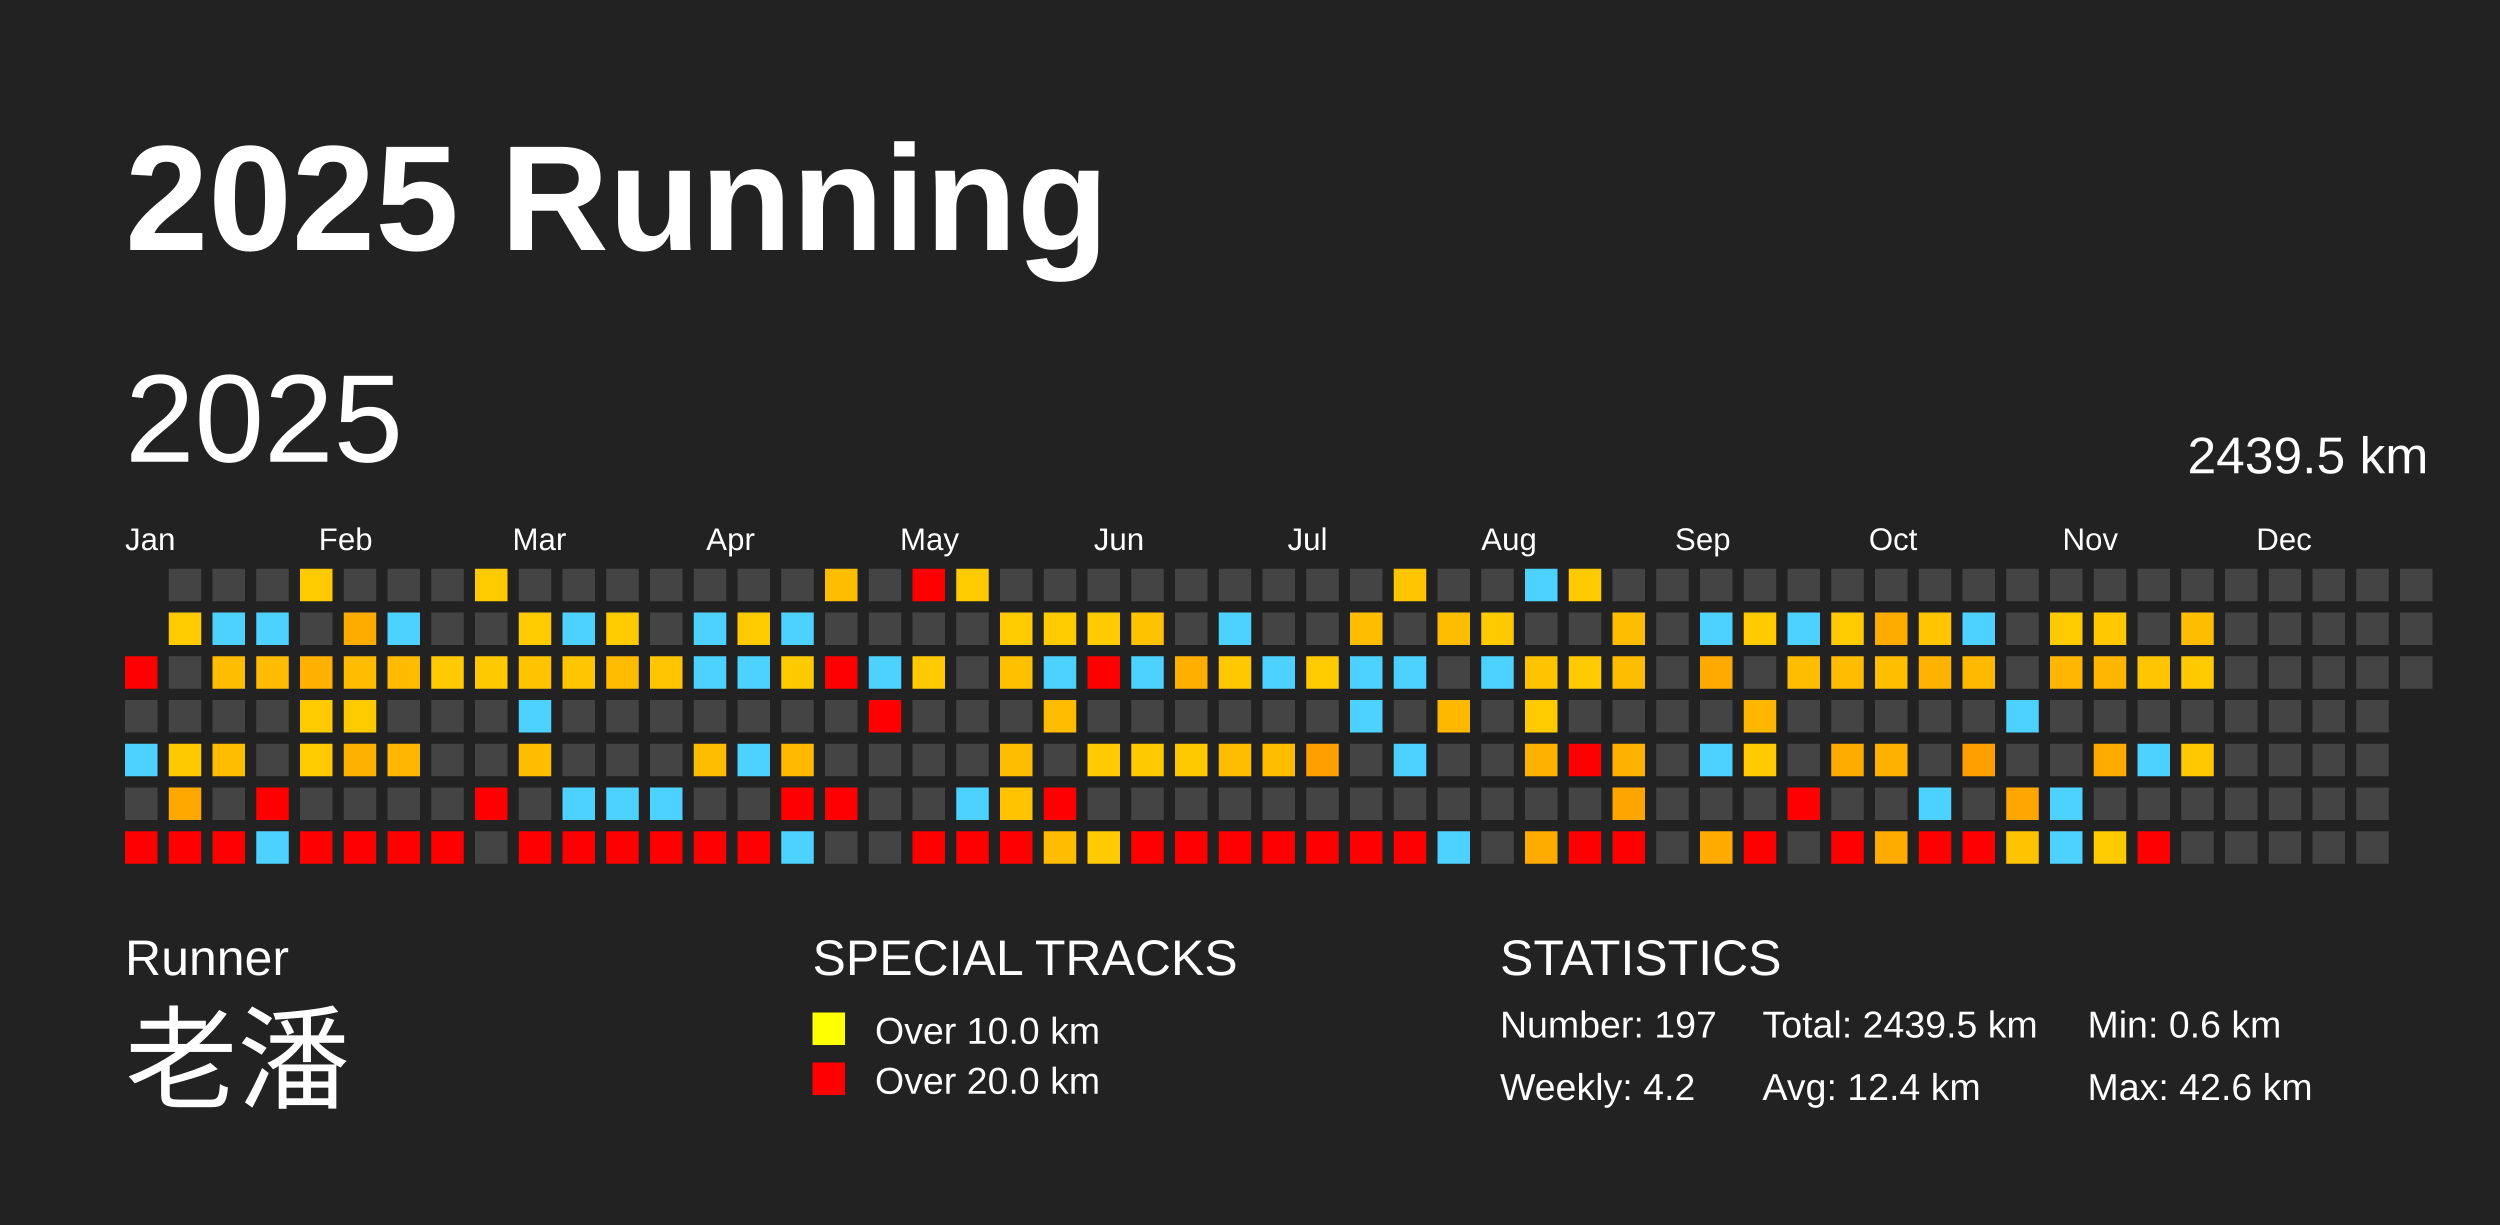
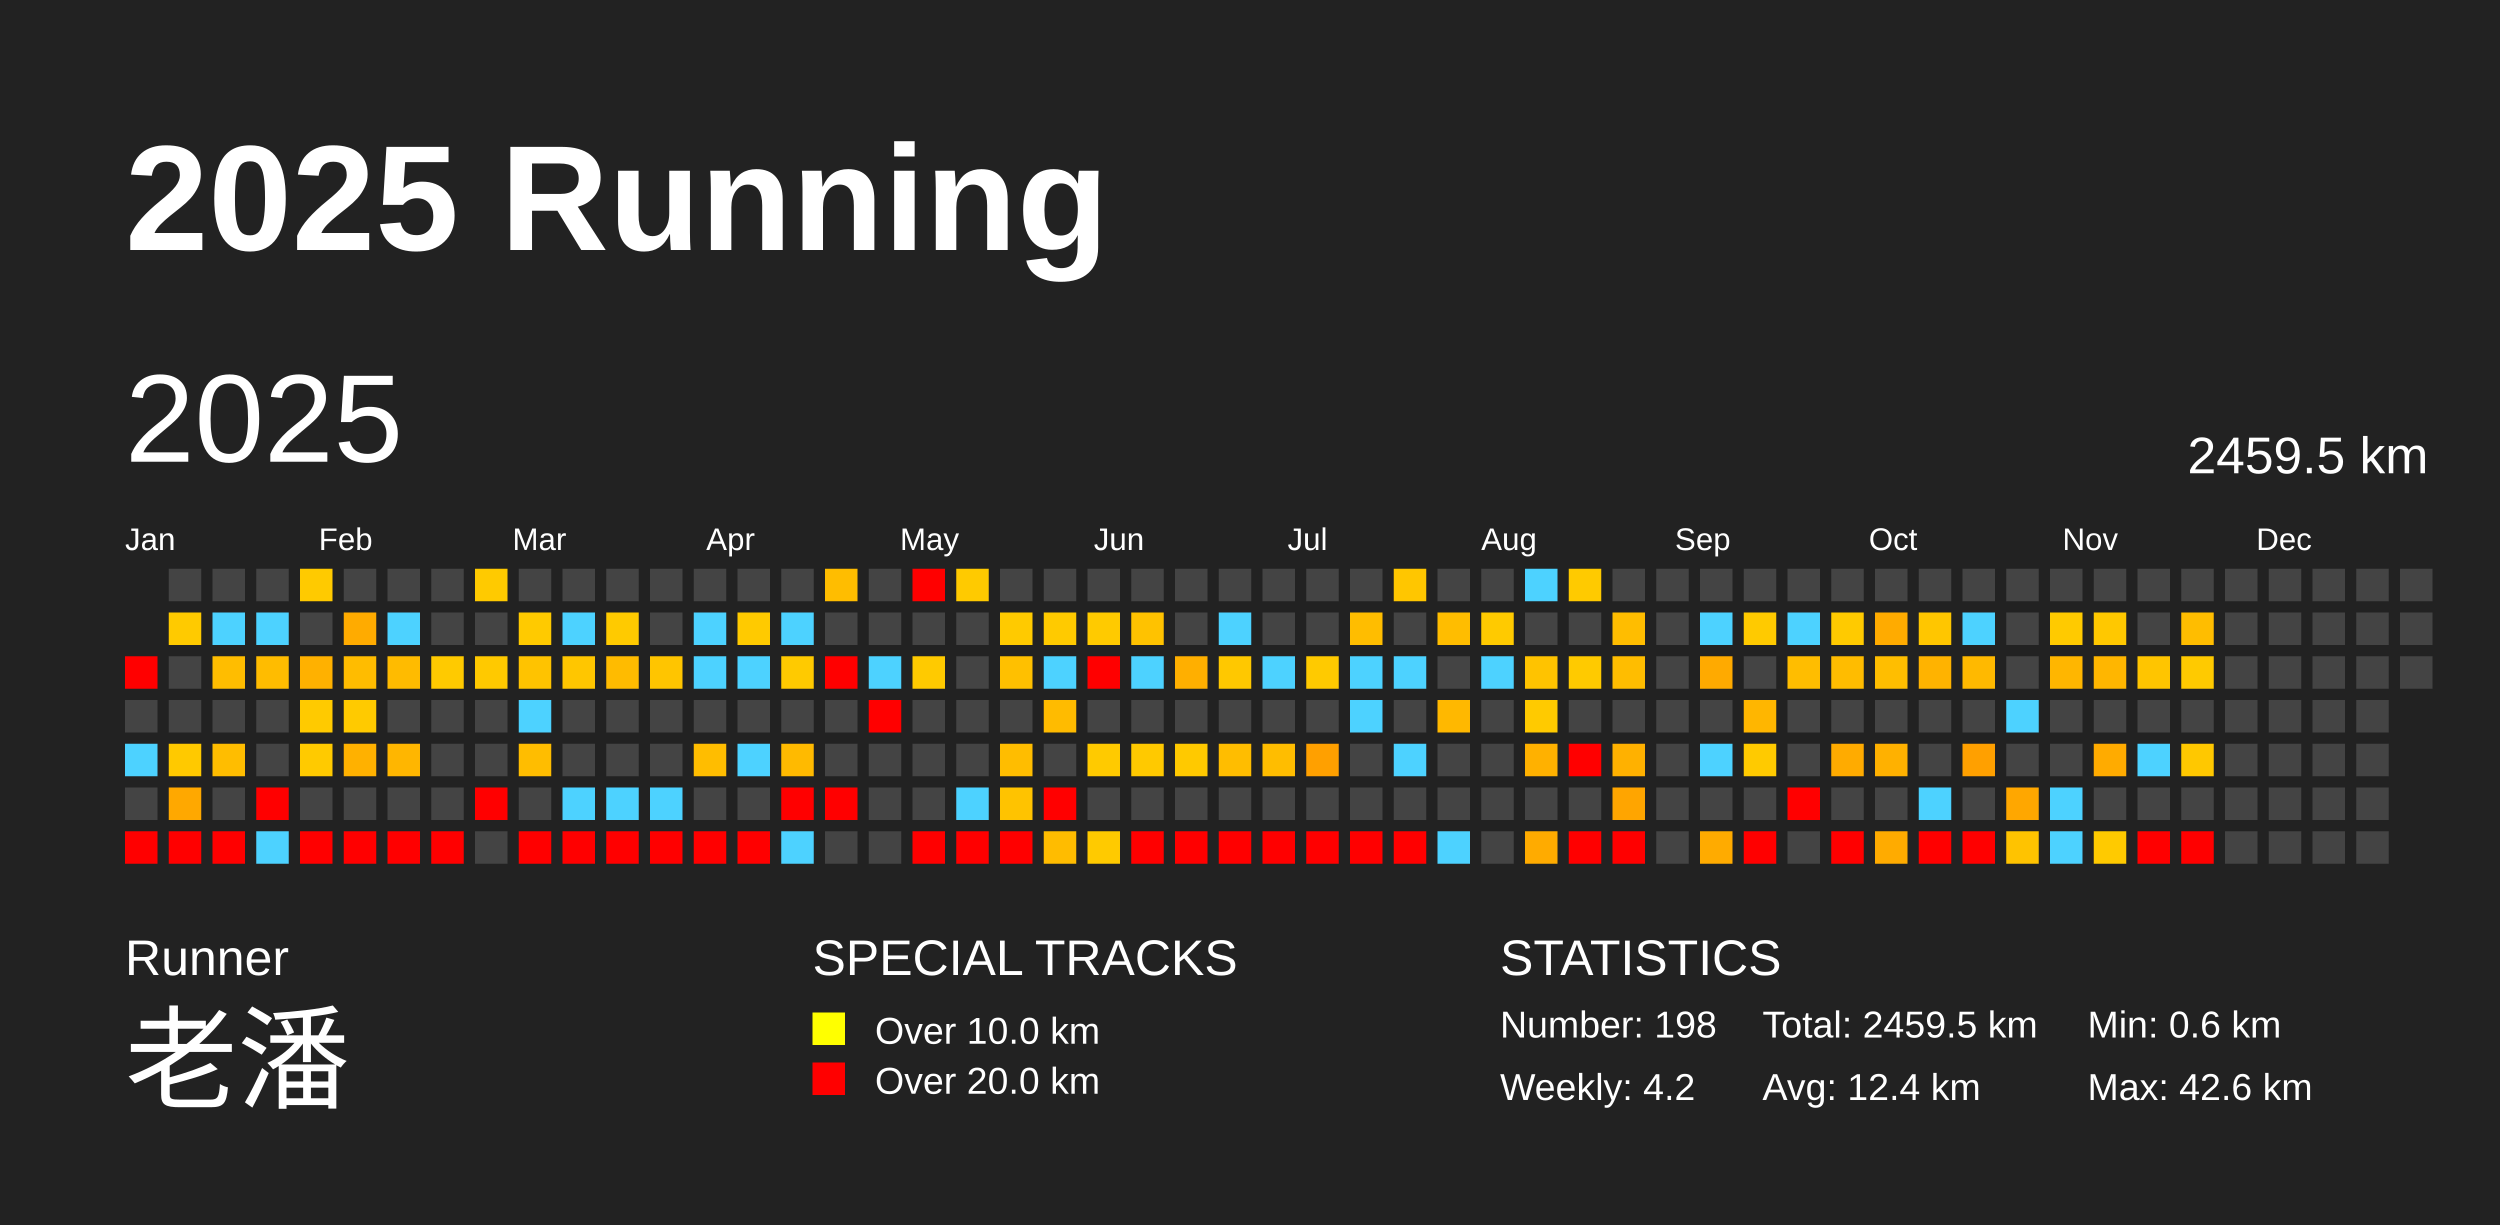
<svg xmlns="http://www.w3.org/2000/svg" baseProfile="full" height="98mm" version="1.1" viewBox="0,0,200,98" width="200mm">
  <defs />
  <rect fill="#222222" height="98" width="200" x="0" y="0" />
  <text fill="#FFFFFF" style="font-size:12px; font-family:Arial; font-weight:bold;" x="10" y="20">2025 Running</text>
  <text fill="#FFFFFF" style="font-size:4px; font-family:Arial" x="10" y="78">Runner</text>
  <text fill="#FFFFFF" style="font-size:9px; font-family:Arial" x="10" y="88">老潘</text>
  <text fill="#FFFFFF" style="font-size:4px; font-family:Arial" x="65" y="78">SPECIAL TRACKS</text>
  <rect fill="yellow" height="2.6" width="2.6" x="65" y="81" />
  <text fill="#FFFFFF" style="font-size:3px; font-family:Arial" x="70" y="83.5">Over 10.0 km</text>
  <rect fill="red" height="2.6" width="2.6" x="65" y="85" />
  <text fill="#FFFFFF" style="font-size:3px; font-family:Arial" x="70" y="87.5">Over 20.0 km</text>
  <text fill="#FFFFFF" style="font-size:4px; font-family:Arial" x="120" y="78">STATISTICS</text>
-   <text fill="#FFFFFF" style="font-size:3px; font-family:Arial" x="120" y="83">Number: 197</text>
+   <text fill="#FFFFFF" style="font-size:3px; font-family:Arial" x="120" y="83">Number: 198</text>
  <text fill="#FFFFFF" style="font-size:3px; font-family:Arial" x="120" y="88">Weekly: 4.2</text>
-   <text fill="#FFFFFF" style="font-size:3px; font-family:Arial" x="141" y="83">Total: 2439.5 km</text>
+   <text fill="#FFFFFF" style="font-size:3px; font-family:Arial" x="141" y="83">Total: 2459.5 km</text>
  <text fill="#FFFFFF" style="font-size:3px; font-family:Arial" x="141" y="88">Avg: 12.4 km</text>
  <text fill="#FFFFFF" style="font-size:3px; font-family:Arial" x="167" y="83">Min: 0.6 km</text>
  <text fill="#FFFFFF" style="font-size:3px; font-family:Arial" x="167" y="88">Max: 42.6 km</text>
  <text dominant-baseline="hanging" fill="#FFFFFF" style="font-size:10.0px; font-family:Arial;" x="10" y="30">2025</text>
-   <text dominant-baseline="hanging" fill="#FFFFFF" style="font-size:4.125px; font-family:Arial;" x="175" y="35">2439.5 km</text>
+   <text dominant-baseline="hanging" fill="#FFFFFF" style="font-size:4.125px; font-family:Arial;" x="175" y="35">2459.5 km</text>
  <text fill="#FFFFFF" style="font-size:2.5px; font-family:Arial" x="10.0" y="44">Jan</text>
  <text fill="#FFFFFF" style="font-size:2.5px; font-family:Arial" x="25.5" y="44">Feb</text>
  <text fill="#FFFFFF" style="font-size:2.5px; font-family:Arial" x="41.0" y="44">Mar</text>
  <text fill="#FFFFFF" style="font-size:2.5px; font-family:Arial" x="56.5" y="44">Apr</text>
  <text fill="#FFFFFF" style="font-size:2.5px; font-family:Arial" x="72.0" y="44">May</text>
  <text fill="#FFFFFF" style="font-size:2.5px; font-family:Arial" x="87.5" y="44">Jun</text>
  <text fill="#FFFFFF" style="font-size:2.5px; font-family:Arial" x="103.0" y="44">Jul</text>
  <text fill="#FFFFFF" style="font-size:2.5px; font-family:Arial" x="118.5" y="44">Aug</text>
  <text fill="#FFFFFF" style="font-size:2.5px; font-family:Arial" x="134.0" y="44">Sep</text>
  <text fill="#FFFFFF" style="font-size:2.5px; font-family:Arial" x="149.5" y="44">Oct</text>
  <text fill="#FFFFFF" style="font-size:2.5px; font-family:Arial" x="165.0" y="44">Nov</text>
  <text fill="#FFFFFF" style="font-size:2.5px; font-family:Arial" x="180.5" y="44">Dec</text>
  <rect fill="red" height="2.6" width="2.6" x="10.0" y="52.5" />
  <rect fill="#444444" height="2.6" width="2.6" x="10.0" y="56.0" />
  <rect fill="#4dd2ff" height="2.6" width="2.6" x="10.0" y="59.5" />
  <rect fill="#444444" height="2.6" width="2.6" x="10.0" y="63.0" />
  <rect fill="red" height="2.6" width="2.6" x="10.0" y="66.5" />
  <rect fill="#444444" height="2.6" width="2.6" x="13.5" y="45.5" />
  <rect fill="#ffca00" height="2.6" width="2.6" x="13.5" y="49.0" />
  <rect fill="#444444" height="2.6" width="2.6" x="13.5" y="52.5" />
  <rect fill="#444444" height="2.6" width="2.6" x="13.5" y="56.0" />
  <rect fill="#ffc900" height="2.6" width="2.6" x="13.5" y="59.5" />
  <rect fill="#ffa800" height="2.6" width="2.6" x="13.5" y="63.0" />
  <rect fill="red" height="2.6" width="2.6" x="13.5" y="66.5" />
  <rect fill="#444444" height="2.6" width="2.6" x="17.0" y="45.5" />
  <rect fill="#4dd2ff" height="2.6" width="2.6" x="17.0" y="49.0" />
  <rect fill="#ffbd00" height="2.6" width="2.6" x="17.0" y="52.5" />
  <rect fill="#444444" height="2.6" width="2.6" x="17.0" y="56.0" />
  <rect fill="#ffbd00" height="2.6" width="2.6" x="17.0" y="59.5" />
  <rect fill="#444444" height="2.6" width="2.6" x="17.0" y="63.0" />
  <rect fill="red" height="2.6" width="2.6" x="17.0" y="66.5" />
  <rect fill="#444444" height="2.6" width="2.6" x="20.5" y="45.5" />
  <rect fill="#4dd2ff" height="2.6" width="2.6" x="20.5" y="49.0" />
  <rect fill="#ffbc00" height="2.6" width="2.6" x="20.5" y="52.5" />
  <rect fill="#444444" height="2.6" width="2.6" x="20.5" y="56.0" />
  <rect fill="#444444" height="2.6" width="2.6" x="20.5" y="59.5" />
  <rect fill="red" height="2.6" width="2.6" x="20.5" y="63.0" />
  <rect fill="#4dd2ff" height="2.6" width="2.6" x="20.5" y="66.5" />
  <rect fill="#ffca00" height="2.6" width="2.6" x="24.0" y="45.5" />
  <rect fill="#444444" height="2.6" width="2.6" x="24.0" y="49.0" />
  <rect fill="#ffb100" height="2.6" width="2.6" x="24.0" y="52.5" />
  <rect fill="#ffca00" height="2.6" width="2.6" x="24.0" y="56.0" />
  <rect fill="#ffca00" height="2.6" width="2.6" x="24.0" y="59.5" />
  <rect fill="#444444" height="2.6" width="2.6" x="24.0" y="63.0" />
  <rect fill="red" height="2.6" width="2.6" x="24.0" y="66.5" />
  <rect fill="#444444" height="2.6" width="2.6" x="27.5" y="45.5" />
  <rect fill="#ffab00" height="2.6" width="2.6" x="27.5" y="49.0" />
  <rect fill="#ffbc00" height="2.6" width="2.6" x="27.5" y="52.5" />
  <rect fill="#ffca00" height="2.6" width="2.6" x="27.5" y="56.0" />
  <rect fill="#ffb100" height="2.6" width="2.6" x="27.5" y="59.5" />
  <rect fill="#444444" height="2.6" width="2.6" x="27.5" y="63.0" />
  <rect fill="red" height="2.6" width="2.6" x="27.5" y="66.5" />
  <rect fill="#444444" height="2.6" width="2.6" x="31.0" y="45.5" />
  <rect fill="#4dd2ff" height="2.6" width="2.6" x="31.0" y="49.0" />
  <rect fill="#ffbb00" height="2.6" width="2.6" x="31.0" y="52.5" />
  <rect fill="#444444" height="2.6" width="2.6" x="31.0" y="56.0" />
  <rect fill="#ffb600" height="2.6" width="2.6" x="31.0" y="59.5" />
  <rect fill="#444444" height="2.6" width="2.6" x="31.0" y="63.0" />
  <rect fill="red" height="2.6" width="2.6" x="31.0" y="66.5" />
  <rect fill="#444444" height="2.6" width="2.6" x="34.5" y="45.5" />
  <rect fill="#444444" height="2.6" width="2.6" x="34.5" y="49.0" />
  <rect fill="#ffca00" height="2.6" width="2.6" x="34.5" y="52.5" />
  <rect fill="#444444" height="2.6" width="2.6" x="34.5" y="56.0" />
  <rect fill="#444444" height="2.6" width="2.6" x="34.5" y="59.5" />
  <rect fill="#444444" height="2.6" width="2.6" x="34.5" y="63.0" />
  <rect fill="red" height="2.6" width="2.6" x="34.5" y="66.5" />
  <rect fill="#ffca00" height="2.6" width="2.6" x="38.0" y="45.5" />
  <rect fill="#444444" height="2.6" width="2.6" x="38.0" y="49.0" />
  <rect fill="#ffc900" height="2.6" width="2.6" x="38.0" y="52.5" />
  <rect fill="#444444" height="2.6" width="2.6" x="38.0" y="56.0" />
  <rect fill="#444444" height="2.6" width="2.6" x="38.0" y="59.5" />
  <rect fill="red" height="2.6" width="2.6" x="38.0" y="63.0" />
  <rect fill="#444444" height="2.6" width="2.6" x="38.0" y="66.5" />
  <rect fill="#444444" height="2.6" width="2.6" x="41.5" y="45.5" />
  <rect fill="#ffca00" height="2.6" width="2.6" x="41.5" y="49.0" />
  <rect fill="#ffc300" height="2.6" width="2.6" x="41.5" y="52.5" />
  <rect fill="#4dd2ff" height="2.6" width="2.6" x="41.5" y="56.0" />
  <rect fill="#ffbd00" height="2.6" width="2.6" x="41.5" y="59.5" />
  <rect fill="#444444" height="2.6" width="2.6" x="41.5" y="63.0" />
  <rect fill="red" height="2.6" width="2.6" x="41.5" y="66.5" />
  <rect fill="#444444" height="2.6" width="2.6" x="45.0" y="45.5" />
  <rect fill="#4dd2ff" height="2.6" width="2.6" x="45.0" y="49.0" />
  <rect fill="#ffc600" height="2.6" width="2.6" x="45.0" y="52.5" />
  <rect fill="#444444" height="2.6" width="2.6" x="45.0" y="56.0" />
  <rect fill="#444444" height="2.6" width="2.6" x="45.0" y="59.5" />
  <rect fill="#4dd2ff" height="2.6" width="2.6" x="45.0" y="63.0" />
  <rect fill="red" height="2.6" width="2.6" x="45.0" y="66.5" />
  <rect fill="#444444" height="2.6" width="2.6" x="48.5" y="45.5" />
  <rect fill="#ffca00" height="2.6" width="2.6" x="48.5" y="49.0" />
  <rect fill="#ffbb00" height="2.6" width="2.6" x="48.5" y="52.5" />
  <rect fill="#444444" height="2.6" width="2.6" x="48.5" y="56.0" />
  <rect fill="#444444" height="2.6" width="2.6" x="48.5" y="59.5" />
  <rect fill="#4dd2ff" height="2.6" width="2.6" x="48.5" y="63.0" />
  <rect fill="red" height="2.6" width="2.6" x="48.5" y="66.5" />
  <rect fill="#444444" height="2.6" width="2.6" x="52.0" y="45.5" />
  <rect fill="#444444" height="2.6" width="2.6" x="52.0" y="49.0" />
  <rect fill="#ffc500" height="2.6" width="2.6" x="52.0" y="52.5" />
  <rect fill="#444444" height="2.6" width="2.6" x="52.0" y="56.0" />
  <rect fill="#444444" height="2.6" width="2.6" x="52.0" y="59.5" />
  <rect fill="#4dd2ff" height="2.6" width="2.6" x="52.0" y="63.0" />
  <rect fill="red" height="2.6" width="2.6" x="52.0" y="66.5" />
  <rect fill="#444444" height="2.6" width="2.6" x="55.5" y="45.5" />
  <rect fill="#4dd2ff" height="2.6" width="2.6" x="55.5" y="49.0" />
  <rect fill="#4dd2ff" height="2.6" width="2.6" x="55.5" y="52.5" />
  <rect fill="#444444" height="2.6" width="2.6" x="55.5" y="56.0" />
  <rect fill="#ffbd00" height="2.6" width="2.6" x="55.5" y="59.5" />
  <rect fill="#444444" height="2.6" width="2.6" x="55.5" y="63.0" />
  <rect fill="red" height="2.6" width="2.6" x="55.5" y="66.5" />
  <rect fill="#444444" height="2.6" width="2.6" x="59.0" y="45.5" />
  <rect fill="#ffca00" height="2.6" width="2.6" x="59.0" y="49.0" />
  <rect fill="#4dd2ff" height="2.6" width="2.6" x="59.0" y="52.5" />
  <rect fill="#444444" height="2.6" width="2.6" x="59.0" y="56.0" />
  <rect fill="#4dd2ff" height="2.6" width="2.6" x="59.0" y="59.5" />
  <rect fill="#444444" height="2.6" width="2.6" x="59.0" y="63.0" />
  <rect fill="red" height="2.6" width="2.6" x="59.0" y="66.5" />
  <rect fill="#444444" height="2.6" width="2.6" x="62.5" y="45.5" />
  <rect fill="#4dd2ff" height="2.6" width="2.6" x="62.5" y="49.0" />
  <rect fill="#ffca00" height="2.6" width="2.6" x="62.5" y="52.5" />
  <rect fill="#444444" height="2.6" width="2.6" x="62.5" y="56.0" />
  <rect fill="#ffba00" height="2.6" width="2.6" x="62.5" y="59.5" />
  <rect fill="red" height="2.6" width="2.6" x="62.5" y="63.0" />
  <rect fill="#4dd2ff" height="2.6" width="2.6" x="62.5" y="66.5" />
  <rect fill="#ffbd00" height="2.6" width="2.6" x="66.0" y="45.5" />
  <rect fill="#444444" height="2.6" width="2.6" x="66.0" y="49.0" />
  <rect fill="red" height="2.6" width="2.6" x="66.0" y="52.5" />
  <rect fill="#444444" height="2.6" width="2.6" x="66.0" y="56.0" />
  <rect fill="#444444" height="2.6" width="2.6" x="66.0" y="59.5" />
  <rect fill="red" height="2.6" width="2.6" x="66.0" y="63.0" />
  <rect fill="#444444" height="2.6" width="2.6" x="66.0" y="66.5" />
  <rect fill="#444444" height="2.6" width="2.6" x="69.5" y="45.5" />
  <rect fill="#444444" height="2.6" width="2.6" x="69.5" y="49.0" />
  <rect fill="#4dd2ff" height="2.6" width="2.6" x="69.5" y="52.5" />
  <rect fill="red" height="2.6" width="2.6" x="69.5" y="56.0" />
  <rect fill="#444444" height="2.6" width="2.6" x="69.5" y="59.5" />
  <rect fill="#444444" height="2.6" width="2.6" x="69.5" y="63.0" />
  <rect fill="#444444" height="2.6" width="2.6" x="69.5" y="66.5" />
  <rect fill="red" height="2.6" width="2.6" x="73.0" y="45.5" />
  <rect fill="#444444" height="2.6" width="2.6" x="73.0" y="49.0" />
  <rect fill="#ffca00" height="2.6" width="2.6" x="73.0" y="52.5" />
  <rect fill="#444444" height="2.6" width="2.6" x="73.0" y="56.0" />
  <rect fill="#444444" height="2.6" width="2.6" x="73.0" y="59.5" />
  <rect fill="#444444" height="2.6" width="2.6" x="73.0" y="63.0" />
  <rect fill="red" height="2.6" width="2.6" x="73.0" y="66.5" />
  <rect fill="#ffca00" height="2.6" width="2.6" x="76.5" y="45.5" />
  <rect fill="#444444" height="2.6" width="2.6" x="76.5" y="49.0" />
  <rect fill="#444444" height="2.6" width="2.6" x="76.5" y="52.5" />
  <rect fill="#444444" height="2.6" width="2.6" x="76.5" y="56.0" />
  <rect fill="#444444" height="2.6" width="2.6" x="76.5" y="59.5" />
  <rect fill="#4dd2ff" height="2.6" width="2.6" x="76.5" y="63.0" />
  <rect fill="red" height="2.6" width="2.6" x="76.5" y="66.5" />
  <rect fill="#444444" height="2.6" width="2.6" x="80.0" y="45.5" />
  <rect fill="#ffca00" height="2.6" width="2.6" x="80.0" y="49.0" />
  <rect fill="#ffc000" height="2.6" width="2.6" x="80.0" y="52.5" />
  <rect fill="#444444" height="2.6" width="2.6" x="80.0" y="56.0" />
  <rect fill="#ffbd00" height="2.6" width="2.6" x="80.0" y="59.5" />
  <rect fill="#ffc300" height="2.6" width="2.6" x="80.0" y="63.0" />
  <rect fill="red" height="2.6" width="2.6" x="80.0" y="66.5" />
  <rect fill="#444444" height="2.6" width="2.6" x="83.5" y="45.5" />
  <rect fill="#ffca00" height="2.6" width="2.6" x="83.5" y="49.0" />
  <rect fill="#4dd2ff" height="2.6" width="2.6" x="83.5" y="52.5" />
  <rect fill="#ffbb00" height="2.6" width="2.6" x="83.5" y="56.0" />
  <rect fill="#444444" height="2.6" width="2.6" x="83.5" y="59.5" />
  <rect fill="red" height="2.6" width="2.6" x="83.5" y="63.0" />
  <rect fill="#ffbc00" height="2.6" width="2.6" x="83.5" y="66.5" />
  <rect fill="#444444" height="2.6" width="2.6" x="87.0" y="45.5" />
  <rect fill="#ffca00" height="2.6" width="2.6" x="87.0" y="49.0" />
  <rect fill="red" height="2.6" width="2.6" x="87.0" y="52.5" />
  <rect fill="#444444" height="2.6" width="2.6" x="87.0" y="56.0" />
  <rect fill="#ffca00" height="2.6" width="2.6" x="87.0" y="59.5" />
  <rect fill="#444444" height="2.6" width="2.6" x="87.0" y="63.0" />
  <rect fill="#ffca00" height="2.6" width="2.6" x="87.0" y="66.5" />
  <rect fill="#444444" height="2.6" width="2.6" x="90.5" y="45.5" />
  <rect fill="#ffc200" height="2.6" width="2.6" x="90.5" y="49.0" />
  <rect fill="#4dd2ff" height="2.6" width="2.6" x="90.5" y="52.5" />
  <rect fill="#444444" height="2.6" width="2.6" x="90.5" y="56.0" />
  <rect fill="#ffc900" height="2.6" width="2.6" x="90.5" y="59.5" />
  <rect fill="#444444" height="2.6" width="2.6" x="90.5" y="63.0" />
  <rect fill="red" height="2.6" width="2.6" x="90.5" y="66.5" />
  <rect fill="#444444" height="2.6" width="2.6" x="94.0" y="45.5" />
  <rect fill="#444444" height="2.6" width="2.6" x="94.0" y="49.0" />
  <rect fill="#ffaf00" height="2.6" width="2.6" x="94.0" y="52.5" />
  <rect fill="#444444" height="2.6" width="2.6" x="94.0" y="56.0" />
  <rect fill="#ffc900" height="2.6" width="2.6" x="94.0" y="59.5" />
  <rect fill="#444444" height="2.6" width="2.6" x="94.0" y="63.0" />
  <rect fill="red" height="2.6" width="2.6" x="94.0" y="66.5" />
  <rect fill="#444444" height="2.6" width="2.6" x="97.5" y="45.5" />
  <rect fill="#4dd2ff" height="2.6" width="2.6" x="97.5" y="49.0" />
  <rect fill="#ffc800" height="2.6" width="2.6" x="97.5" y="52.5" />
  <rect fill="#444444" height="2.6" width="2.6" x="97.5" y="56.0" />
  <rect fill="#ffbd00" height="2.6" width="2.6" x="97.5" y="59.5" />
  <rect fill="#444444" height="2.6" width="2.6" x="97.5" y="63.0" />
  <rect fill="red" height="2.6" width="2.6" x="97.5" y="66.5" />
  <rect fill="#444444" height="2.6" width="2.6" x="101.0" y="45.5" />
  <rect fill="#444444" height="2.6" width="2.6" x="101.0" y="49.0" />
  <rect fill="#4dd2ff" height="2.6" width="2.6" x="101.0" y="52.5" />
  <rect fill="#444444" height="2.6" width="2.6" x="101.0" y="56.0" />
  <rect fill="#ffbd00" height="2.6" width="2.6" x="101.0" y="59.5" />
  <rect fill="#444444" height="2.6" width="2.6" x="101.0" y="63.0" />
  <rect fill="red" height="2.6" width="2.6" x="101.0" y="66.5" />
  <rect fill="#444444" height="2.6" width="2.6" x="104.5" y="45.5" />
  <rect fill="#444444" height="2.6" width="2.6" x="104.5" y="49.0" />
  <rect fill="#ffca00" height="2.6" width="2.6" x="104.5" y="52.5" />
  <rect fill="#444444" height="2.6" width="2.6" x="104.5" y="56.0" />
  <rect fill="#ffa000" height="2.6" width="2.6" x="104.5" y="59.5" />
  <rect fill="#444444" height="2.6" width="2.6" x="104.5" y="63.0" />
  <rect fill="red" height="2.6" width="2.6" x="104.5" y="66.5" />
  <rect fill="#444444" height="2.6" width="2.6" x="108.0" y="45.5" />
  <rect fill="#ffbd00" height="2.6" width="2.6" x="108.0" y="49.0" />
  <rect fill="#4dd2ff" height="2.6" width="2.6" x="108.0" y="52.5" />
  <rect fill="#4dd2ff" height="2.6" width="2.6" x="108.0" y="56.0" />
  <rect fill="#444444" height="2.6" width="2.6" x="108.0" y="59.5" />
  <rect fill="#444444" height="2.6" width="2.6" x="108.0" y="63.0" />
  <rect fill="red" height="2.6" width="2.6" x="108.0" y="66.5" />
  <rect fill="#ffc600" height="2.6" width="2.6" x="111.5" y="45.5" />
  <rect fill="#444444" height="2.6" width="2.6" x="111.5" y="49.0" />
  <rect fill="#4dd2ff" height="2.6" width="2.6" x="111.5" y="52.5" />
  <rect fill="#444444" height="2.6" width="2.6" x="111.5" y="56.0" />
  <rect fill="#4dd2ff" height="2.6" width="2.6" x="111.5" y="59.5" />
  <rect fill="#444444" height="2.6" width="2.6" x="111.5" y="63.0" />
  <rect fill="red" height="2.6" width="2.6" x="111.5" y="66.5" />
  <rect fill="#444444" height="2.6" width="2.6" x="115.0" y="45.5" />
  <rect fill="#ffbd00" height="2.6" width="2.6" x="115.0" y="49.0" />
  <rect fill="#444444" height="2.6" width="2.6" x="115.0" y="52.5" />
  <rect fill="#ffb800" height="2.6" width="2.6" x="115.0" y="56.0" />
  <rect fill="#444444" height="2.6" width="2.6" x="115.0" y="59.5" />
  <rect fill="#444444" height="2.6" width="2.6" x="115.0" y="63.0" />
  <rect fill="#4dd2ff" height="2.6" width="2.6" x="115.0" y="66.5" />
  <rect fill="#444444" height="2.6" width="2.6" x="118.5" y="45.5" />
  <rect fill="#ffca00" height="2.6" width="2.6" x="118.5" y="49.0" />
  <rect fill="#4dd2ff" height="2.6" width="2.6" x="118.5" y="52.5" />
  <rect fill="#444444" height="2.6" width="2.6" x="118.5" y="56.0" />
  <rect fill="#444444" height="2.6" width="2.6" x="118.5" y="59.5" />
  <rect fill="#444444" height="2.6" width="2.6" x="118.5" y="63.0" />
  <rect fill="#444444" height="2.6" width="2.6" x="118.5" y="66.5" />
  <rect fill="#4dd2ff" height="2.6" width="2.6" x="122.0" y="45.5" />
  <rect fill="#444444" height="2.6" width="2.6" x="122.0" y="49.0" />
  <rect fill="#ffc300" height="2.6" width="2.6" x="122.0" y="52.5" />
  <rect fill="#ffca00" height="2.6" width="2.6" x="122.0" y="56.0" />
  <rect fill="#ffb100" height="2.6" width="2.6" x="122.0" y="59.5" />
  <rect fill="#444444" height="2.6" width="2.6" x="122.0" y="63.0" />
  <rect fill="#ffab00" height="2.6" width="2.6" x="122.0" y="66.5" />
  <rect fill="#ffca00" height="2.6" width="2.6" x="125.5" y="45.5" />
  <rect fill="#444444" height="2.6" width="2.6" x="125.5" y="49.0" />
  <rect fill="#ffca00" height="2.6" width="2.6" x="125.5" y="52.5" />
  <rect fill="#444444" height="2.6" width="2.6" x="125.5" y="56.0" />
  <rect fill="red" height="2.6" width="2.6" x="125.5" y="59.5" />
  <rect fill="#444444" height="2.6" width="2.6" x="125.5" y="63.0" />
  <rect fill="red" height="2.6" width="2.6" x="125.5" y="66.5" />
  <rect fill="#444444" height="2.6" width="2.6" x="129.0" y="45.5" />
  <rect fill="#ffbd00" height="2.6" width="2.6" x="129.0" y="49.0" />
  <rect fill="#ffbd00" height="2.6" width="2.6" x="129.0" y="52.5" />
  <rect fill="#444444" height="2.6" width="2.6" x="129.0" y="56.0" />
  <rect fill="#ffb100" height="2.6" width="2.6" x="129.0" y="59.5" />
  <rect fill="#ffa500" height="2.6" width="2.6" x="129.0" y="63.0" />
  <rect fill="red" height="2.6" width="2.6" x="129.0" y="66.5" />
  <rect fill="#444444" height="2.6" width="2.6" x="132.5" y="45.5" />
  <rect fill="#444444" height="2.6" width="2.6" x="132.5" y="49.0" />
  <rect fill="#444444" height="2.6" width="2.6" x="132.5" y="52.5" />
  <rect fill="#444444" height="2.6" width="2.6" x="132.5" y="56.0" />
  <rect fill="#444444" height="2.6" width="2.6" x="132.5" y="59.5" />
  <rect fill="#444444" height="2.6" width="2.6" x="132.5" y="63.0" />
  <rect fill="#444444" height="2.6" width="2.6" x="132.5" y="66.5" />
  <rect fill="#444444" height="2.6" width="2.6" x="136.0" y="45.5" />
  <rect fill="#4dd2ff" height="2.6" width="2.6" x="136.0" y="49.0" />
  <rect fill="#ffaa00" height="2.6" width="2.6" x="136.0" y="52.5" />
  <rect fill="#444444" height="2.6" width="2.6" x="136.0" y="56.0" />
  <rect fill="#4dd2ff" height="2.6" width="2.6" x="136.0" y="59.5" />
  <rect fill="#444444" height="2.6" width="2.6" x="136.0" y="63.0" />
  <rect fill="#ffab00" height="2.6" width="2.6" x="136.0" y="66.5" />
  <rect fill="#444444" height="2.6" width="2.6" x="139.5" y="45.5" />
  <rect fill="#ffca00" height="2.6" width="2.6" x="139.5" y="49.0" />
  <rect fill="#444444" height="2.6" width="2.6" x="139.5" y="52.5" />
  <rect fill="#ffb600" height="2.6" width="2.6" x="139.5" y="56.0" />
  <rect fill="#ffca00" height="2.6" width="2.6" x="139.5" y="59.5" />
  <rect fill="#444444" height="2.6" width="2.6" x="139.5" y="63.0" />
  <rect fill="red" height="2.6" width="2.6" x="139.5" y="66.5" />
  <rect fill="#444444" height="2.6" width="2.6" x="143.0" y="45.5" />
  <rect fill="#4dd2ff" height="2.6" width="2.6" x="143.0" y="49.0" />
  <rect fill="#ffbd00" height="2.6" width="2.6" x="143.0" y="52.5" />
  <rect fill="#444444" height="2.6" width="2.6" x="143.0" y="56.0" />
  <rect fill="#444444" height="2.6" width="2.6" x="143.0" y="59.5" />
  <rect fill="red" height="2.6" width="2.6" x="143.0" y="63.0" />
  <rect fill="#444444" height="2.6" width="2.6" x="143.0" y="66.5" />
  <rect fill="#444444" height="2.6" width="2.6" x="146.5" y="45.5" />
  <rect fill="#ffca00" height="2.6" width="2.6" x="146.5" y="49.0" />
  <rect fill="#ffbc00" height="2.6" width="2.6" x="146.5" y="52.5" />
  <rect fill="#444444" height="2.6" width="2.6" x="146.5" y="56.0" />
  <rect fill="#ffab00" height="2.6" width="2.6" x="146.5" y="59.5" />
  <rect fill="#444444" height="2.6" width="2.6" x="146.5" y="63.0" />
  <rect fill="red" height="2.6" width="2.6" x="146.5" y="66.5" />
  <rect fill="#444444" height="2.6" width="2.6" x="150.0" y="45.5" />
  <rect fill="#ffab00" height="2.6" width="2.6" x="150.0" y="49.0" />
  <rect fill="#ffbe00" height="2.6" width="2.6" x="150.0" y="52.5" />
  <rect fill="#444444" height="2.6" width="2.6" x="150.0" y="56.0" />
  <rect fill="#ffb100" height="2.6" width="2.6" x="150.0" y="59.5" />
  <rect fill="#444444" height="2.6" width="2.6" x="150.0" y="63.0" />
  <rect fill="#ffab00" height="2.6" width="2.6" x="150.0" y="66.5" />
  <rect fill="#444444" height="2.6" width="2.6" x="153.5" y="45.5" />
  <rect fill="#ffc600" height="2.6" width="2.6" x="153.5" y="49.0" />
  <rect fill="#ffb300" height="2.6" width="2.6" x="153.5" y="52.5" />
  <rect fill="#444444" height="2.6" width="2.6" x="153.5" y="56.0" />
  <rect fill="#444444" height="2.6" width="2.6" x="153.5" y="59.5" />
  <rect fill="#4dd2ff" height="2.6" width="2.6" x="153.5" y="63.0" />
  <rect fill="red" height="2.6" width="2.6" x="153.5" y="66.5" />
  <rect fill="#444444" height="2.6" width="2.6" x="157.0" y="45.5" />
  <rect fill="#4dd2ff" height="2.6" width="2.6" x="157.0" y="49.0" />
  <rect fill="#ffb900" height="2.6" width="2.6" x="157.0" y="52.5" />
  <rect fill="#444444" height="2.6" width="2.6" x="157.0" y="56.0" />
  <rect fill="#ffa000" height="2.6" width="2.6" x="157.0" y="59.5" />
  <rect fill="#444444" height="2.6" width="2.6" x="157.0" y="63.0" />
  <rect fill="red" height="2.6" width="2.6" x="157.0" y="66.5" />
  <rect fill="#444444" height="2.6" width="2.6" x="160.5" y="45.5" />
  <rect fill="#444444" height="2.6" width="2.6" x="160.5" y="49.0" />
  <rect fill="#444444" height="2.6" width="2.6" x="160.5" y="52.5" />
  <rect fill="#4dd2ff" height="2.6" width="2.6" x="160.5" y="56.0" />
  <rect fill="#444444" height="2.6" width="2.6" x="160.5" y="59.5" />
  <rect fill="#ffa700" height="2.6" width="2.6" x="160.5" y="63.0" />
  <rect fill="#ffc300" height="2.6" width="2.6" x="160.5" y="66.5" />
  <rect fill="#444444" height="2.6" width="2.6" x="164.0" y="45.5" />
  <rect fill="#ffca00" height="2.6" width="2.6" x="164.0" y="49.0" />
  <rect fill="#ffb600" height="2.6" width="2.6" x="164.0" y="52.5" />
  <rect fill="#444444" height="2.6" width="2.6" x="164.0" y="56.0" />
  <rect fill="#444444" height="2.6" width="2.6" x="164.0" y="59.5" />
  <rect fill="#4dd2ff" height="2.6" width="2.6" x="164.0" y="63.0" />
  <rect fill="#4dd2ff" height="2.6" width="2.6" x="164.0" y="66.5" />
  <rect fill="#444444" height="2.6" width="2.6" x="167.5" y="45.5" />
  <rect fill="#ffc800" height="2.6" width="2.6" x="167.5" y="49.0" />
  <rect fill="#ffb600" height="2.6" width="2.6" x="167.5" y="52.5" />
  <rect fill="#444444" height="2.6" width="2.6" x="167.5" y="56.0" />
  <rect fill="#ffab00" height="2.6" width="2.6" x="167.5" y="59.5" />
  <rect fill="#444444" height="2.6" width="2.6" x="167.5" y="63.0" />
  <rect fill="#ffca00" height="2.6" width="2.6" x="167.5" y="66.5" />
  <rect fill="#444444" height="2.6" width="2.6" x="171.0" y="45.5" />
  <rect fill="#444444" height="2.6" width="2.6" x="171.0" y="49.0" />
  <rect fill="#ffc500" height="2.6" width="2.6" x="171.0" y="52.5" />
  <rect fill="#444444" height="2.6" width="2.6" x="171.0" y="56.0" />
  <rect fill="#4dd2ff" height="2.6" width="2.6" x="171.0" y="59.5" />
  <rect fill="#444444" height="2.6" width="2.6" x="171.0" y="63.0" />
  <rect fill="red" height="2.6" width="2.6" x="171.0" y="66.5" />
  <rect fill="#444444" height="2.6" width="2.6" x="174.5" y="45.5" />
  <rect fill="#ffbd00" height="2.6" width="2.6" x="174.5" y="49.0" />
  <rect fill="#ffca00" height="2.6" width="2.6" x="174.5" y="52.5" />
  <rect fill="#444444" height="2.6" width="2.6" x="174.5" y="56.0" />
  <rect fill="#ffc800" height="2.6" width="2.6" x="174.5" y="59.5" />
  <rect fill="#444444" height="2.6" width="2.6" x="174.5" y="63.0" />
-   <rect fill="#444444" height="2.6" width="2.6" x="174.5" y="66.5" />
+   <rect fill="red" height="2.6" width="2.6" x="174.5" y="66.5" />
  <rect fill="#444444" height="2.6" width="2.6" x="178.0" y="45.5" />
  <rect fill="#444444" height="2.6" width="2.6" x="178.0" y="49.0" />
  <rect fill="#444444" height="2.6" width="2.6" x="178.0" y="52.5" />
  <rect fill="#444444" height="2.6" width="2.6" x="178.0" y="56.0" />
  <rect fill="#444444" height="2.6" width="2.6" x="178.0" y="59.5" />
  <rect fill="#444444" height="2.6" width="2.6" x="178.0" y="63.0" />
  <rect fill="#444444" height="2.6" width="2.6" x="178.0" y="66.5" />
  <rect fill="#444444" height="2.6" width="2.6" x="181.5" y="45.5" />
  <rect fill="#444444" height="2.6" width="2.6" x="181.5" y="49.0" />
  <rect fill="#444444" height="2.6" width="2.6" x="181.5" y="52.5" />
  <rect fill="#444444" height="2.6" width="2.6" x="181.5" y="56.0" />
  <rect fill="#444444" height="2.6" width="2.6" x="181.5" y="59.5" />
  <rect fill="#444444" height="2.6" width="2.6" x="181.5" y="63.0" />
  <rect fill="#444444" height="2.6" width="2.6" x="181.5" y="66.5" />
  <rect fill="#444444" height="2.6" width="2.6" x="185.0" y="45.5" />
  <rect fill="#444444" height="2.6" width="2.6" x="185.0" y="49.0" />
  <rect fill="#444444" height="2.6" width="2.6" x="185.0" y="52.5" />
  <rect fill="#444444" height="2.6" width="2.6" x="185.0" y="56.0" />
  <rect fill="#444444" height="2.6" width="2.6" x="185.0" y="59.5" />
  <rect fill="#444444" height="2.6" width="2.6" x="185.0" y="63.0" />
  <rect fill="#444444" height="2.6" width="2.6" x="185.0" y="66.5" />
  <rect fill="#444444" height="2.6" width="2.6" x="188.5" y="45.5" />
  <rect fill="#444444" height="2.6" width="2.6" x="188.5" y="49.0" />
  <rect fill="#444444" height="2.6" width="2.6" x="188.5" y="52.5" />
  <rect fill="#444444" height="2.6" width="2.6" x="188.5" y="56.0" />
  <rect fill="#444444" height="2.6" width="2.6" x="188.5" y="59.5" />
  <rect fill="#444444" height="2.6" width="2.6" x="188.5" y="63.0" />
  <rect fill="#444444" height="2.6" width="2.6" x="188.5" y="66.5" />
  <rect fill="#444444" height="2.6" width="2.6" x="192.0" y="45.5" />
  <rect fill="#444444" height="2.6" width="2.6" x="192.0" y="49.0" />
  <rect fill="#444444" height="2.6" width="2.6" x="192.0" y="52.5" />
</svg>
